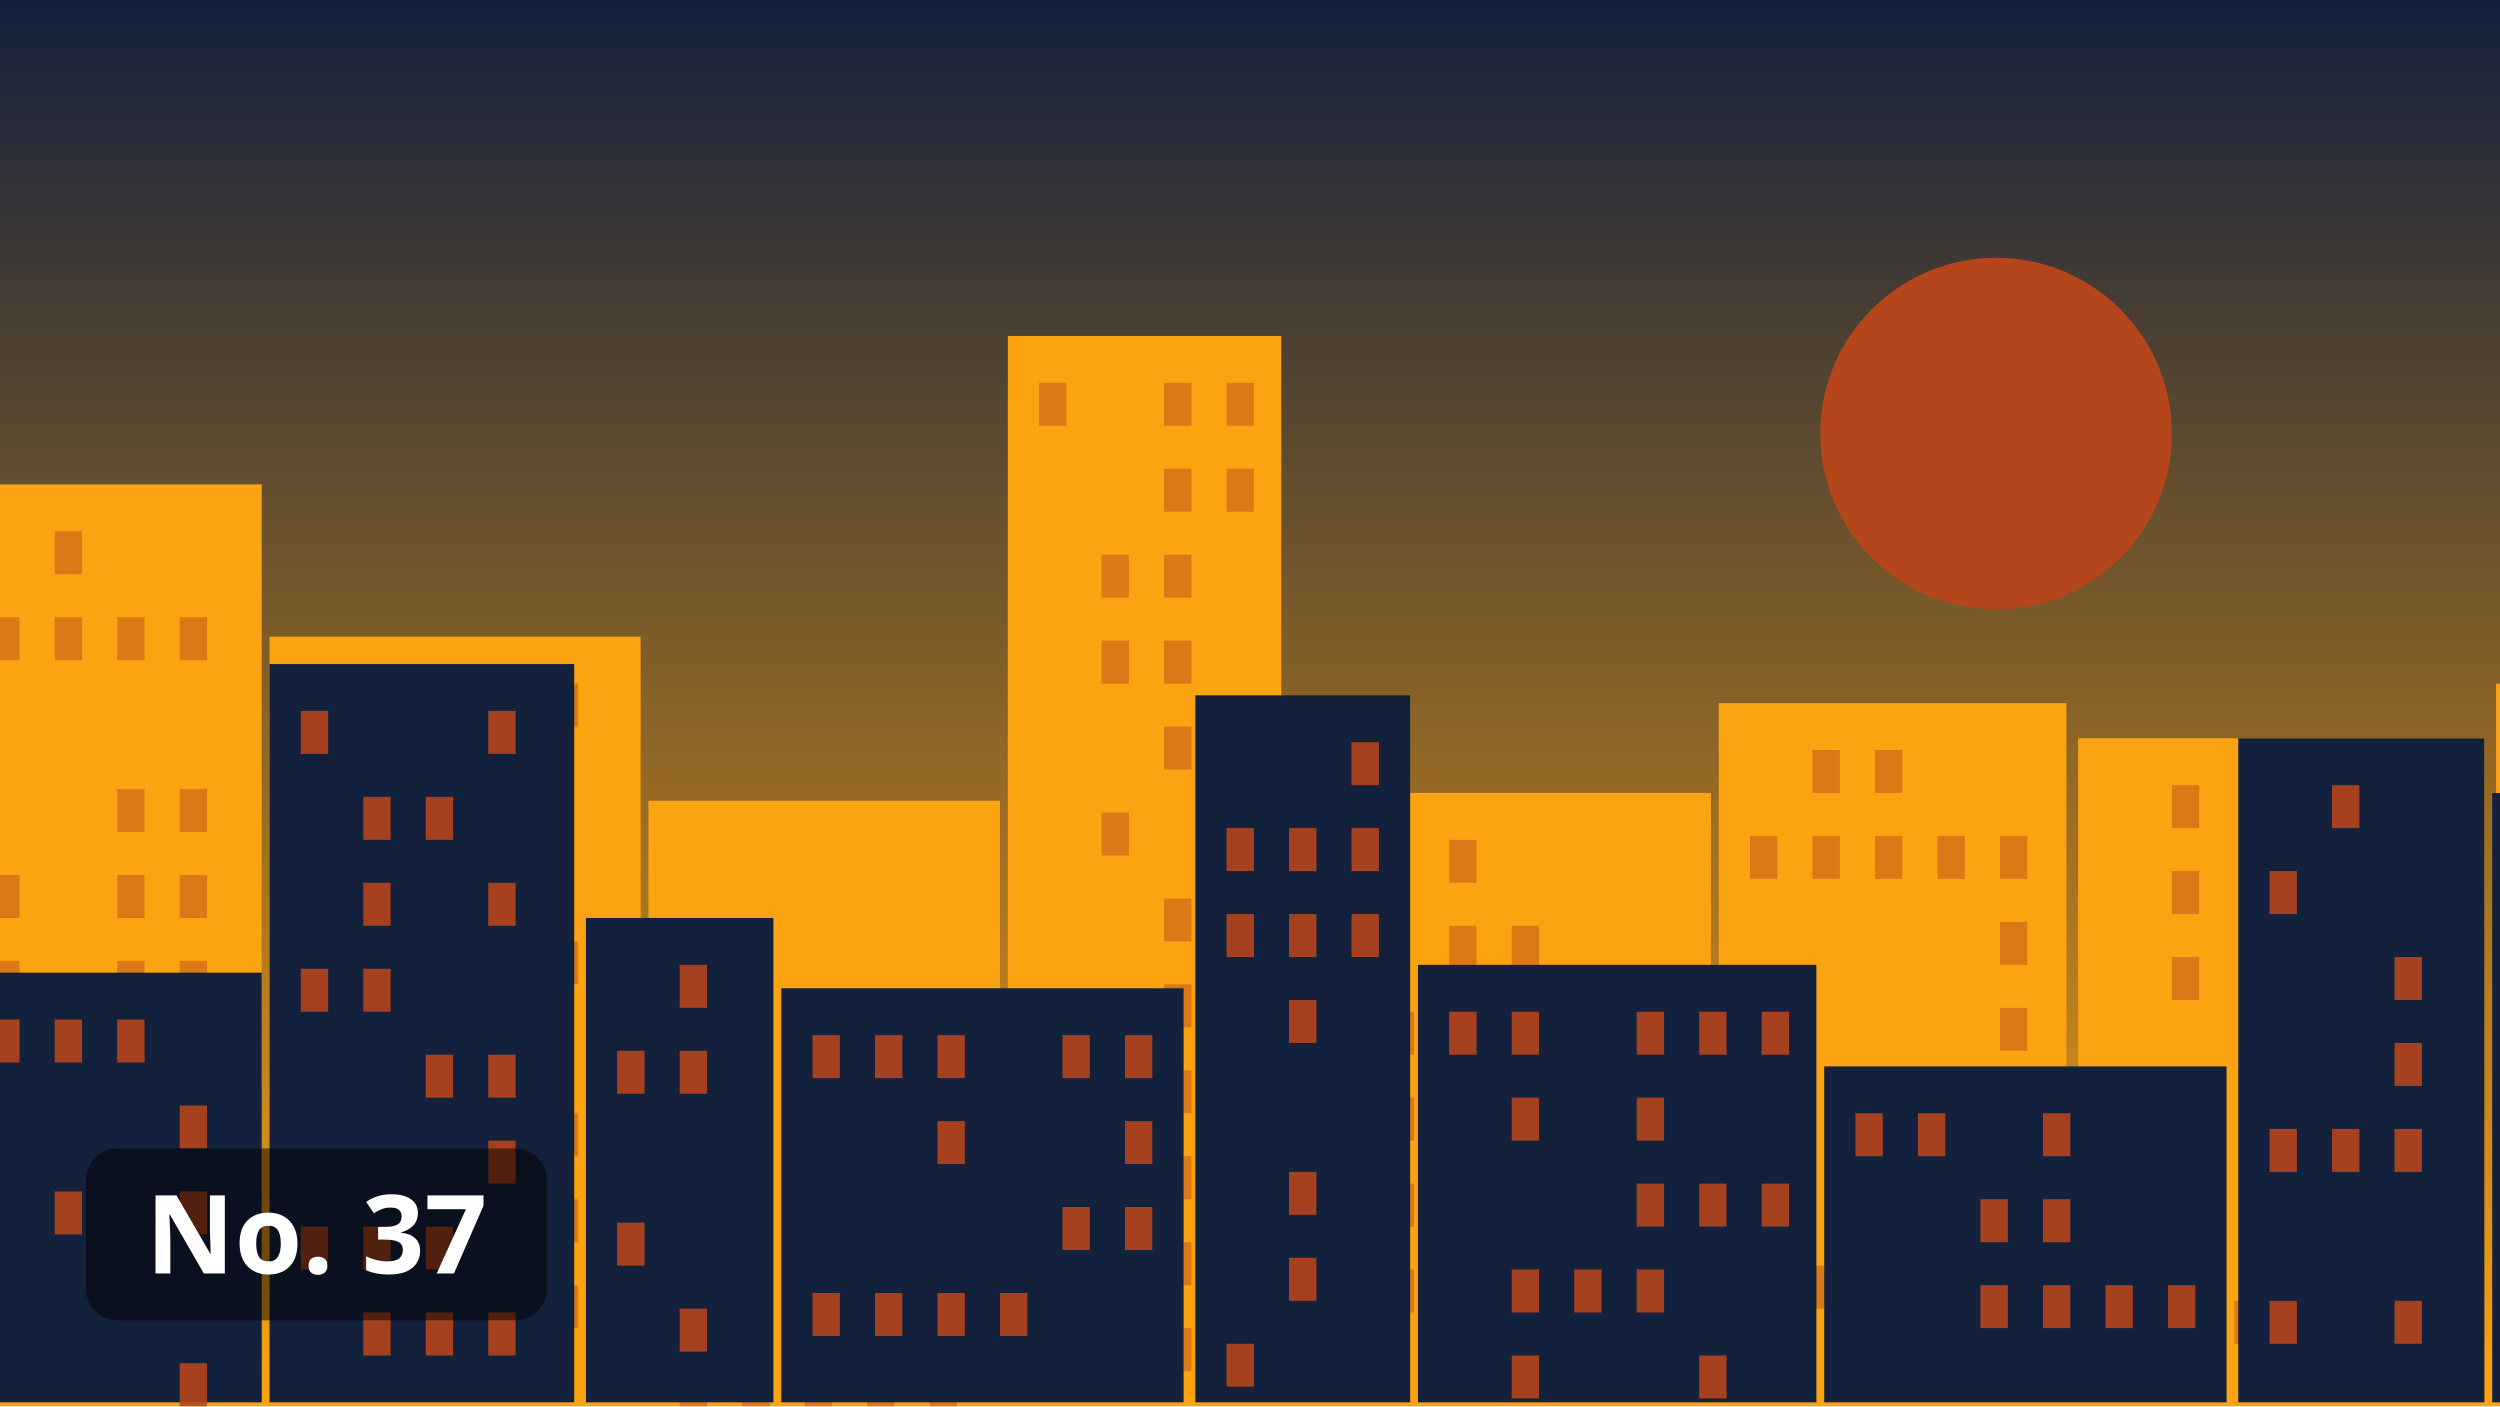
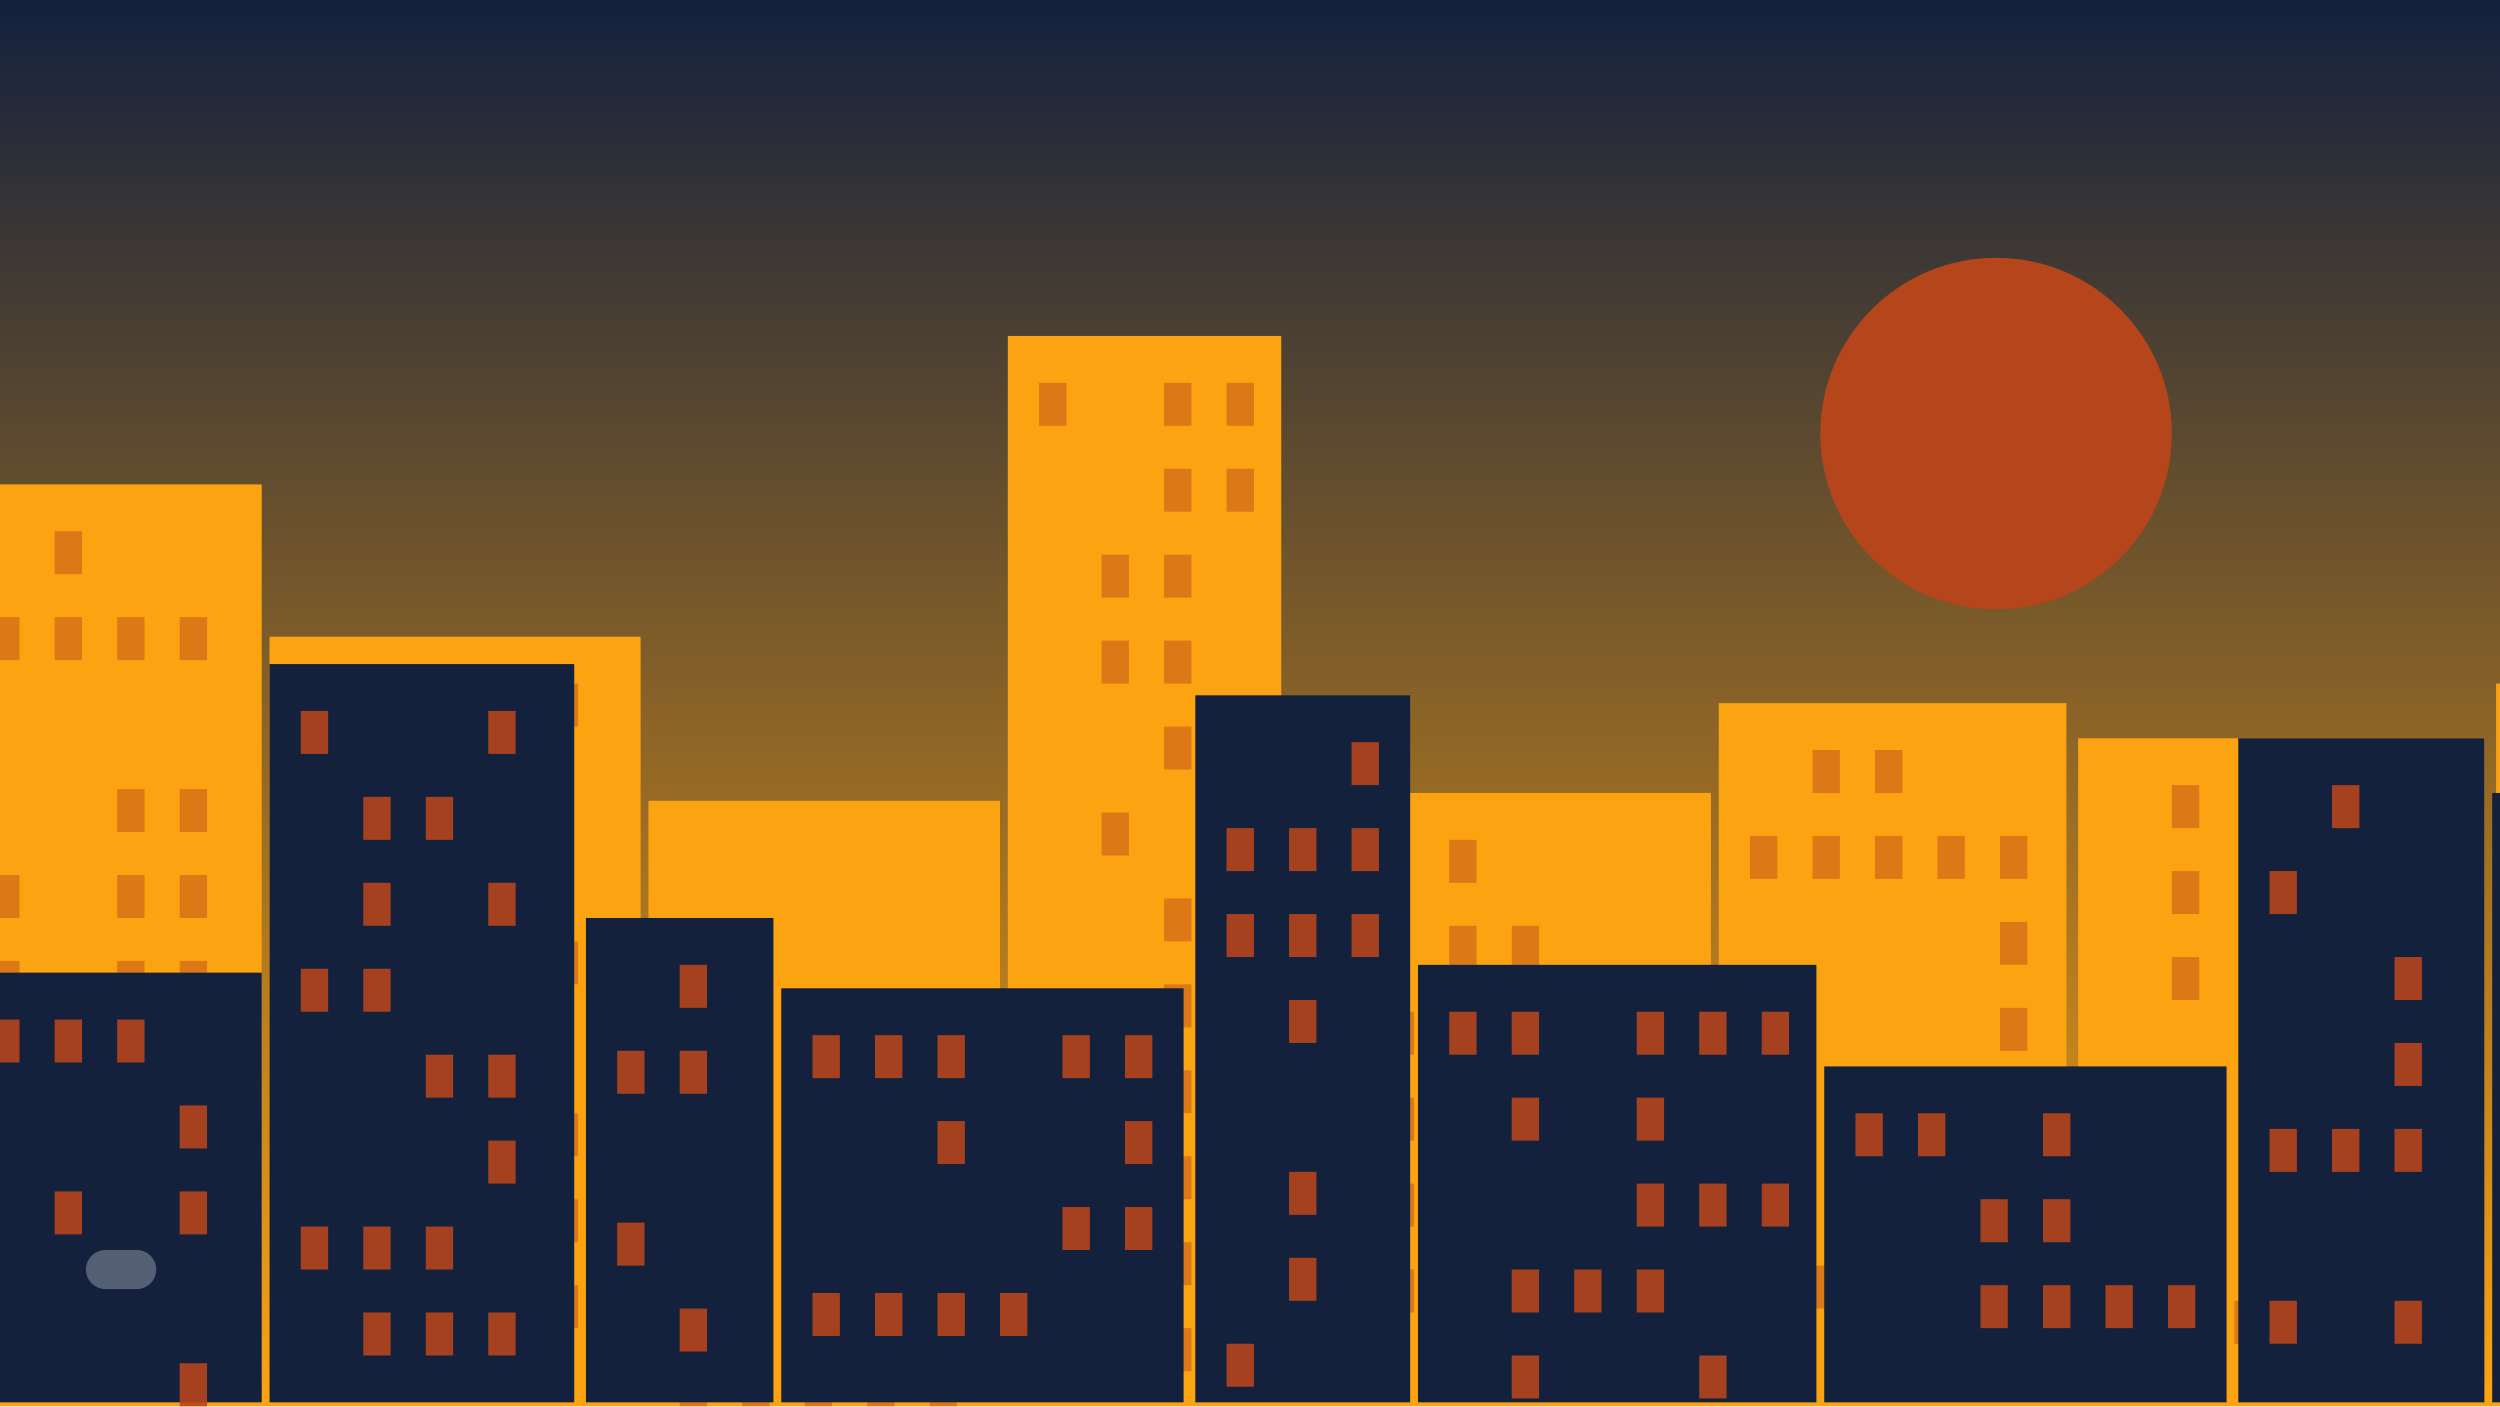
<svg xmlns="http://www.w3.org/2000/svg" width="640" height="360" viewBox="0 0 640 360">
  <defs>
    <linearGradient id="s" x1="0" y1="0" x2="0" y2="1">
      <stop offset="0" stop-color="#14213d" />
      <stop offset="1" stop-color="#fca311" />
    </linearGradient>
  </defs>
  <rect width="640" height="360" fill="url(#s)" />
  <circle cx="511" cy="111" r="45" fill="#b5451b" />
  <rect x="-10" y="124" width="77" height="235" fill="#fca311" />
  <rect x="14" y="136" width="7" height="11" fill="#b5451b" opacity="0.45" />
  <rect x="-2" y="158" width="7" height="11" fill="#b5451b" opacity="0.45" />
  <rect x="14" y="158" width="7" height="11" fill="#b5451b" opacity="0.45" />
  <rect x="30" y="158" width="7" height="11" fill="#b5451b" opacity="0.45" />
  <rect x="46" y="158" width="7" height="11" fill="#b5451b" opacity="0.45" />
  <rect x="30" y="202" width="7" height="11" fill="#b5451b" opacity="0.45" />
  <rect x="46" y="202" width="7" height="11" fill="#b5451b" opacity="0.45" />
  <rect x="-2" y="224" width="7" height="11" fill="#b5451b" opacity="0.45" />
  <rect x="30" y="224" width="7" height="11" fill="#b5451b" opacity="0.45" />
  <rect x="46" y="224" width="7" height="11" fill="#b5451b" opacity="0.45" />
  <rect x="-2" y="246" width="7" height="11" fill="#b5451b" opacity="0.45" />
  <rect x="30" y="246" width="7" height="11" fill="#b5451b" opacity="0.45" />
  <rect x="46" y="246" width="7" height="11" fill="#b5451b" opacity="0.45" />
  <rect x="30" y="268" width="7" height="11" fill="#b5451b" opacity="0.45" />
  <rect x="46" y="268" width="7" height="11" fill="#b5451b" opacity="0.45" />
  <rect x="-2" y="290" width="7" height="11" fill="#b5451b" opacity="0.45" />
  <rect x="14" y="290" width="7" height="11" fill="#b5451b" opacity="0.45" />
  <rect x="46" y="290" width="7" height="11" fill="#b5451b" opacity="0.45" />
  <rect x="-2" y="312" width="7" height="11" fill="#b5451b" opacity="0.45" />
  <rect x="14" y="312" width="7" height="11" fill="#b5451b" opacity="0.45" />
  <rect x="46" y="312" width="7" height="11" fill="#b5451b" opacity="0.45" />
  <rect x="-2" y="334" width="7" height="11" fill="#b5451b" opacity="0.45" />
  <rect x="14" y="334" width="7" height="11" fill="#b5451b" opacity="0.45" />
  <rect x="30" y="334" width="7" height="11" fill="#b5451b" opacity="0.45" />
  <rect x="46" y="334" width="7" height="11" fill="#b5451b" opacity="0.45" />
  <rect x="69" y="163" width="95" height="196" fill="#fca311" />
  <rect x="109" y="175" width="7" height="11" fill="#b5451b" opacity="0.45" />
  <rect x="125" y="175" width="7" height="11" fill="#b5451b" opacity="0.45" />
  <rect x="141" y="175" width="7" height="11" fill="#b5451b" opacity="0.45" />
  <rect x="109" y="197" width="7" height="11" fill="#b5451b" opacity="0.45" />
  <rect x="109" y="219" width="7" height="11" fill="#b5451b" opacity="0.45" />
  <rect x="125" y="219" width="7" height="11" fill="#b5451b" opacity="0.45" />
  <rect x="125" y="241" width="7" height="11" fill="#b5451b" opacity="0.45" />
  <rect x="141" y="241" width="7" height="11" fill="#b5451b" opacity="0.45" />
  <rect x="77" y="263" width="7" height="11" fill="#b5451b" opacity="0.45" />
  <rect x="109" y="263" width="7" height="11" fill="#b5451b" opacity="0.45" />
  <rect x="77" y="285" width="7" height="11" fill="#b5451b" opacity="0.45" />
  <rect x="125" y="285" width="7" height="11" fill="#b5451b" opacity="0.45" />
  <rect x="141" y="285" width="7" height="11" fill="#b5451b" opacity="0.45" />
  <rect x="93" y="307" width="7" height="11" fill="#b5451b" opacity="0.45" />
  <rect x="141" y="307" width="7" height="11" fill="#b5451b" opacity="0.45" />
  <rect x="125" y="329" width="7" height="11" fill="#b5451b" opacity="0.45" />
  <rect x="141" y="329" width="7" height="11" fill="#b5451b" opacity="0.45" />
  <rect x="166" y="205" width="90" height="154" fill="#fca311" />
  <rect x="190" y="239" width="7" height="11" fill="#b5451b" opacity="0.45" />
  <rect x="206" y="261" width="7" height="11" fill="#b5451b" opacity="0.45" />
  <rect x="222" y="261" width="7" height="11" fill="#b5451b" opacity="0.45" />
  <rect x="206" y="283" width="7" height="11" fill="#b5451b" opacity="0.45" />
  <rect x="238" y="283" width="7" height="11" fill="#b5451b" opacity="0.45" />
  <rect x="174" y="305" width="7" height="11" fill="#b5451b" opacity="0.45" />
  <rect x="190" y="327" width="7" height="11" fill="#b5451b" opacity="0.45" />
  <rect x="206" y="327" width="7" height="11" fill="#b5451b" opacity="0.45" />
  <rect x="222" y="327" width="7" height="11" fill="#b5451b" opacity="0.45" />
  <rect x="238" y="327" width="7" height="11" fill="#b5451b" opacity="0.45" />
  <rect x="174" y="349" width="7" height="11" fill="#b5451b" opacity="0.45" />
  <rect x="190" y="349" width="7" height="11" fill="#b5451b" opacity="0.45" />
  <rect x="206" y="349" width="7" height="11" fill="#b5451b" opacity="0.45" />
  <rect x="222" y="349" width="7" height="11" fill="#b5451b" opacity="0.45" />
  <rect x="238" y="349" width="7" height="11" fill="#b5451b" opacity="0.45" />
  <rect x="258" y="86" width="70" height="273" fill="#fca311" />
  <rect x="266" y="98" width="7" height="11" fill="#b5451b" opacity="0.45" />
  <rect x="298" y="98" width="7" height="11" fill="#b5451b" opacity="0.45" />
  <rect x="314" y="98" width="7" height="11" fill="#b5451b" opacity="0.45" />
  <rect x="298" y="120" width="7" height="11" fill="#b5451b" opacity="0.45" />
  <rect x="314" y="120" width="7" height="11" fill="#b5451b" opacity="0.45" />
  <rect x="282" y="142" width="7" height="11" fill="#b5451b" opacity="0.45" />
  <rect x="298" y="142" width="7" height="11" fill="#b5451b" opacity="0.45" />
  <rect x="282" y="164" width="7" height="11" fill="#b5451b" opacity="0.45" />
  <rect x="298" y="164" width="7" height="11" fill="#b5451b" opacity="0.45" />
  <rect x="298" y="186" width="7" height="11" fill="#b5451b" opacity="0.45" />
  <rect x="314" y="186" width="7" height="11" fill="#b5451b" opacity="0.45" />
  <rect x="282" y="208" width="7" height="11" fill="#b5451b" opacity="0.45" />
  <rect x="298" y="230" width="7" height="11" fill="#b5451b" opacity="0.45" />
  <rect x="314" y="230" width="7" height="11" fill="#b5451b" opacity="0.45" />
  <rect x="298" y="252" width="7" height="11" fill="#b5451b" opacity="0.45" />
  <rect x="314" y="252" width="7" height="11" fill="#b5451b" opacity="0.45" />
  <rect x="266" y="274" width="7" height="11" fill="#b5451b" opacity="0.45" />
  <rect x="298" y="274" width="7" height="11" fill="#b5451b" opacity="0.45" />
  <rect x="298" y="296" width="7" height="11" fill="#b5451b" opacity="0.45" />
  <rect x="314" y="296" width="7" height="11" fill="#b5451b" opacity="0.45" />
  <rect x="298" y="318" width="7" height="11" fill="#b5451b" opacity="0.45" />
  <rect x="298" y="340" width="7" height="11" fill="#b5451b" opacity="0.45" />
  <rect x="331" y="203" width="107" height="156" fill="#fca311" />
  <rect x="339" y="215" width="7" height="11" fill="#b5451b" opacity="0.45" />
  <rect x="371" y="215" width="7" height="11" fill="#b5451b" opacity="0.45" />
  <rect x="371" y="237" width="7" height="11" fill="#b5451b" opacity="0.45" />
  <rect x="387" y="237" width="7" height="11" fill="#b5451b" opacity="0.45" />
  <rect x="339" y="259" width="7" height="11" fill="#b5451b" opacity="0.45" />
  <rect x="355" y="259" width="7" height="11" fill="#b5451b" opacity="0.45" />
  <rect x="371" y="259" width="7" height="11" fill="#b5451b" opacity="0.45" />
  <rect x="419" y="259" width="7" height="11" fill="#b5451b" opacity="0.45" />
  <rect x="355" y="281" width="7" height="11" fill="#b5451b" opacity="0.45" />
  <rect x="403" y="281" width="7" height="11" fill="#b5451b" opacity="0.45" />
  <rect x="339" y="303" width="7" height="11" fill="#b5451b" opacity="0.45" />
  <rect x="355" y="303" width="7" height="11" fill="#b5451b" opacity="0.45" />
  <rect x="371" y="303" width="7" height="11" fill="#b5451b" opacity="0.45" />
  <rect x="387" y="303" width="7" height="11" fill="#b5451b" opacity="0.45" />
  <rect x="419" y="303" width="7" height="11" fill="#b5451b" opacity="0.45" />
  <rect x="339" y="325" width="7" height="11" fill="#b5451b" opacity="0.45" />
  <rect x="355" y="325" width="7" height="11" fill="#b5451b" opacity="0.45" />
  <rect x="371" y="325" width="7" height="11" fill="#b5451b" opacity="0.45" />
  <rect x="387" y="325" width="7" height="11" fill="#b5451b" opacity="0.45" />
  <rect x="339" y="347" width="7" height="11" fill="#b5451b" opacity="0.45" />
  <rect x="440" y="180" width="89" height="179" fill="#fca311" />
  <rect x="464" y="192" width="7" height="11" fill="#b5451b" opacity="0.45" />
  <rect x="480" y="192" width="7" height="11" fill="#b5451b" opacity="0.45" />
  <rect x="448" y="214" width="7" height="11" fill="#b5451b" opacity="0.45" />
  <rect x="464" y="214" width="7" height="11" fill="#b5451b" opacity="0.45" />
  <rect x="480" y="214" width="7" height="11" fill="#b5451b" opacity="0.45" />
  <rect x="496" y="214" width="7" height="11" fill="#b5451b" opacity="0.45" />
  <rect x="512" y="214" width="7" height="11" fill="#b5451b" opacity="0.45" />
  <rect x="512" y="236" width="7" height="11" fill="#b5451b" opacity="0.45" />
  <rect x="512" y="258" width="7" height="11" fill="#b5451b" opacity="0.45" />
  <rect x="448" y="280" width="7" height="11" fill="#b5451b" opacity="0.45" />
  <rect x="496" y="280" width="7" height="11" fill="#b5451b" opacity="0.45" />
  <rect x="512" y="280" width="7" height="11" fill="#b5451b" opacity="0.45" />
  <rect x="480" y="302" width="7" height="11" fill="#b5451b" opacity="0.45" />
  <rect x="512" y="302" width="7" height="11" fill="#b5451b" opacity="0.45" />
  <rect x="464" y="324" width="7" height="11" fill="#b5451b" opacity="0.45" />
  <rect x="448" y="346" width="7" height="11" fill="#b5451b" opacity="0.45" />
  <rect x="532" y="189" width="104" height="170" fill="#fca311" />
  <rect x="556" y="201" width="7" height="11" fill="#b5451b" opacity="0.45" />
  <rect x="588" y="201" width="7" height="11" fill="#b5451b" opacity="0.45" />
  <rect x="556" y="223" width="7" height="11" fill="#b5451b" opacity="0.45" />
  <rect x="588" y="223" width="7" height="11" fill="#b5451b" opacity="0.45" />
  <rect x="556" y="245" width="7" height="11" fill="#b5451b" opacity="0.45" />
  <rect x="588" y="245" width="7" height="11" fill="#b5451b" opacity="0.45" />
  <rect x="620" y="245" width="7" height="11" fill="#b5451b" opacity="0.45" />
  <rect x="604" y="267" width="7" height="11" fill="#b5451b" opacity="0.45" />
  <rect x="620" y="267" width="7" height="11" fill="#b5451b" opacity="0.45" />
  <rect x="556" y="289" width="7" height="11" fill="#b5451b" opacity="0.45" />
  <rect x="588" y="289" width="7" height="11" fill="#b5451b" opacity="0.45" />
  <rect x="556" y="311" width="7" height="11" fill="#b5451b" opacity="0.45" />
  <rect x="620" y="311" width="7" height="11" fill="#b5451b" opacity="0.45" />
  <rect x="540" y="333" width="7" height="11" fill="#b5451b" opacity="0.45" />
  <rect x="556" y="333" width="7" height="11" fill="#b5451b" opacity="0.45" />
  <rect x="572" y="333" width="7" height="11" fill="#b5451b" opacity="0.45" />
  <rect x="639" y="175" width="54" height="184" fill="#fca311" />
  <rect x="647" y="231" width="7" height="11" fill="#b5451b" opacity="0.45" />
  <rect x="663" y="231" width="7" height="11" fill="#b5451b" opacity="0.45" />
  <rect x="679" y="231" width="7" height="11" fill="#b5451b" opacity="0.45" />
  <rect x="663" y="253" width="7" height="11" fill="#b5451b" opacity="0.45" />
  <rect x="679" y="253" width="7" height="11" fill="#b5451b" opacity="0.45" />
  <rect x="647" y="275" width="7" height="11" fill="#b5451b" opacity="0.45" />
  <rect x="679" y="275" width="7" height="11" fill="#b5451b" opacity="0.45" />
  <rect x="679" y="297" width="7" height="11" fill="#b5451b" opacity="0.45" />
  <rect x="647" y="319" width="7" height="11" fill="#b5451b" opacity="0.45" />
  <rect x="679" y="319" width="7" height="11" fill="#b5451b" opacity="0.45" />
  <rect x="647" y="341" width="7" height="11" fill="#b5451b" opacity="0.45" />
  <rect x="679" y="341" width="7" height="11" fill="#b5451b" opacity="0.45" />
  <rect x="-10" y="249" width="77" height="110" fill="#14213d" />
  <rect x="-2" y="261" width="7" height="11" fill="#b5451b" opacity="0.9" />
  <rect x="14" y="261" width="7" height="11" fill="#b5451b" opacity="0.9" />
  <rect x="30" y="261" width="7" height="11" fill="#b5451b" opacity="0.9" />
  <rect x="46" y="283" width="7" height="11" fill="#b5451b" opacity="0.9" />
  <rect x="14" y="305" width="7" height="11" fill="#b5451b" opacity="0.9" />
  <rect x="46" y="305" width="7" height="11" fill="#b5451b" opacity="0.9" />
  <rect x="46" y="349" width="7" height="11" fill="#b5451b" opacity="0.9" />
  <rect x="69" y="170" width="78" height="189" fill="#14213d" />
  <rect x="77" y="182" width="7" height="11" fill="#b5451b" opacity="0.9" />
  <rect x="125" y="182" width="7" height="11" fill="#b5451b" opacity="0.9" />
  <rect x="93" y="204" width="7" height="11" fill="#b5451b" opacity="0.9" />
  <rect x="109" y="204" width="7" height="11" fill="#b5451b" opacity="0.9" />
  <rect x="93" y="226" width="7" height="11" fill="#b5451b" opacity="0.9" />
  <rect x="125" y="226" width="7" height="11" fill="#b5451b" opacity="0.9" />
  <rect x="77" y="248" width="7" height="11" fill="#b5451b" opacity="0.9" />
  <rect x="93" y="248" width="7" height="11" fill="#b5451b" opacity="0.9" />
  <rect x="109" y="270" width="7" height="11" fill="#b5451b" opacity="0.9" />
  <rect x="125" y="270" width="7" height="11" fill="#b5451b" opacity="0.9" />
  <rect x="125" y="292" width="7" height="11" fill="#b5451b" opacity="0.9" />
  <rect x="77" y="314" width="7" height="11" fill="#b5451b" opacity="0.9" />
  <rect x="93" y="314" width="7" height="11" fill="#b5451b" opacity="0.9" />
  <rect x="109" y="314" width="7" height="11" fill="#b5451b" opacity="0.9" />
  <rect x="93" y="336" width="7" height="11" fill="#b5451b" opacity="0.9" />
  <rect x="109" y="336" width="7" height="11" fill="#b5451b" opacity="0.9" />
  <rect x="125" y="336" width="7" height="11" fill="#b5451b" opacity="0.9" />
  <rect x="150" y="235" width="48" height="124" fill="#14213d" />
  <rect x="174" y="247" width="7" height="11" fill="#b5451b" opacity="0.9" />
  <rect x="158" y="269" width="7" height="11" fill="#b5451b" opacity="0.9" />
  <rect x="174" y="269" width="7" height="11" fill="#b5451b" opacity="0.9" />
  <rect x="158" y="313" width="7" height="11" fill="#b5451b" opacity="0.9" />
  <rect x="174" y="335" width="7" height="11" fill="#b5451b" opacity="0.9" />
  <rect x="200" y="253" width="103" height="106" fill="#14213d" />
  <rect x="208" y="265" width="7" height="11" fill="#b5451b" opacity="0.9" />
  <rect x="224" y="265" width="7" height="11" fill="#b5451b" opacity="0.9" />
  <rect x="240" y="265" width="7" height="11" fill="#b5451b" opacity="0.9" />
  <rect x="272" y="265" width="7" height="11" fill="#b5451b" opacity="0.9" />
  <rect x="288" y="265" width="7" height="11" fill="#b5451b" opacity="0.9" />
  <rect x="240" y="287" width="7" height="11" fill="#b5451b" opacity="0.9" />
  <rect x="288" y="287" width="7" height="11" fill="#b5451b" opacity="0.9" />
  <rect x="272" y="309" width="7" height="11" fill="#b5451b" opacity="0.9" />
  <rect x="288" y="309" width="7" height="11" fill="#b5451b" opacity="0.9" />
  <rect x="208" y="331" width="7" height="11" fill="#b5451b" opacity="0.9" />
  <rect x="224" y="331" width="7" height="11" fill="#b5451b" opacity="0.9" />
  <rect x="240" y="331" width="7" height="11" fill="#b5451b" opacity="0.9" />
  <rect x="256" y="331" width="7" height="11" fill="#b5451b" opacity="0.9" />
  <rect x="306" y="178" width="55" height="181" fill="#14213d" />
  <rect x="346" y="190" width="7" height="11" fill="#b5451b" opacity="0.9" />
  <rect x="314" y="212" width="7" height="11" fill="#b5451b" opacity="0.9" />
  <rect x="330" y="212" width="7" height="11" fill="#b5451b" opacity="0.9" />
  <rect x="346" y="212" width="7" height="11" fill="#b5451b" opacity="0.9" />
  <rect x="314" y="234" width="7" height="11" fill="#b5451b" opacity="0.9" />
  <rect x="330" y="234" width="7" height="11" fill="#b5451b" opacity="0.9" />
  <rect x="346" y="234" width="7" height="11" fill="#b5451b" opacity="0.9" />
  <rect x="330" y="256" width="7" height="11" fill="#b5451b" opacity="0.9" />
  <rect x="330" y="300" width="7" height="11" fill="#b5451b" opacity="0.9" />
  <rect x="330" y="322" width="7" height="11" fill="#b5451b" opacity="0.9" />
  <rect x="314" y="344" width="7" height="11" fill="#b5451b" opacity="0.9" />
  <rect x="363" y="247" width="102" height="112" fill="#14213d" />
  <rect x="371" y="259" width="7" height="11" fill="#b5451b" opacity="0.9" />
  <rect x="387" y="259" width="7" height="11" fill="#b5451b" opacity="0.9" />
  <rect x="419" y="259" width="7" height="11" fill="#b5451b" opacity="0.9" />
  <rect x="435" y="259" width="7" height="11" fill="#b5451b" opacity="0.9" />
  <rect x="451" y="259" width="7" height="11" fill="#b5451b" opacity="0.9" />
  <rect x="387" y="281" width="7" height="11" fill="#b5451b" opacity="0.9" />
  <rect x="419" y="281" width="7" height="11" fill="#b5451b" opacity="0.9" />
  <rect x="419" y="303" width="7" height="11" fill="#b5451b" opacity="0.9" />
  <rect x="435" y="303" width="7" height="11" fill="#b5451b" opacity="0.9" />
  <rect x="451" y="303" width="7" height="11" fill="#b5451b" opacity="0.9" />
  <rect x="387" y="325" width="7" height="11" fill="#b5451b" opacity="0.9" />
  <rect x="403" y="325" width="7" height="11" fill="#b5451b" opacity="0.9" />
  <rect x="419" y="325" width="7" height="11" fill="#b5451b" opacity="0.9" />
  <rect x="387" y="347" width="7" height="11" fill="#b5451b" opacity="0.9" />
  <rect x="435" y="347" width="7" height="11" fill="#b5451b" opacity="0.9" />
  <rect x="467" y="273" width="103" height="86" fill="#14213d" />
  <rect x="475" y="285" width="7" height="11" fill="#b5451b" opacity="0.9" />
  <rect x="491" y="285" width="7" height="11" fill="#b5451b" opacity="0.9" />
  <rect x="523" y="285" width="7" height="11" fill="#b5451b" opacity="0.9" />
  <rect x="507" y="307" width="7" height="11" fill="#b5451b" opacity="0.9" />
  <rect x="523" y="307" width="7" height="11" fill="#b5451b" opacity="0.9" />
  <rect x="507" y="329" width="7" height="11" fill="#b5451b" opacity="0.9" />
  <rect x="523" y="329" width="7" height="11" fill="#b5451b" opacity="0.9" />
  <rect x="539" y="329" width="7" height="11" fill="#b5451b" opacity="0.9" />
  <rect x="555" y="329" width="7" height="11" fill="#b5451b" opacity="0.9" />
  <rect x="573" y="189" width="63" height="170" fill="#14213d" />
  <rect x="597" y="201" width="7" height="11" fill="#b5451b" opacity="0.9" />
  <rect x="581" y="223" width="7" height="11" fill="#b5451b" opacity="0.9" />
  <rect x="613" y="245" width="7" height="11" fill="#b5451b" opacity="0.9" />
  <rect x="613" y="267" width="7" height="11" fill="#b5451b" opacity="0.9" />
  <rect x="581" y="289" width="7" height="11" fill="#b5451b" opacity="0.9" />
  <rect x="597" y="289" width="7" height="11" fill="#b5451b" opacity="0.9" />
  <rect x="613" y="289" width="7" height="11" fill="#b5451b" opacity="0.9" />
  <rect x="581" y="333" width="7" height="11" fill="#b5451b" opacity="0.9" />
  <rect x="613" y="333" width="7" height="11" fill="#b5451b" opacity="0.9" />
  <rect x="638" y="203" width="71" height="156" fill="#14213d" />
  <rect x="678" y="215" width="7" height="11" fill="#b5451b" opacity="0.9" />
  <rect x="694" y="215" width="7" height="11" fill="#b5451b" opacity="0.9" />
  <rect x="662" y="237" width="7" height="11" fill="#b5451b" opacity="0.9" />
  <rect x="678" y="237" width="7" height="11" fill="#b5451b" opacity="0.9" />
  <rect x="694" y="237" width="7" height="11" fill="#b5451b" opacity="0.9" />
  <rect x="646" y="259" width="7" height="11" fill="#b5451b" opacity="0.9" />
  <rect x="662" y="259" width="7" height="11" fill="#b5451b" opacity="0.9" />
  <rect x="646" y="281" width="7" height="11" fill="#b5451b" opacity="0.9" />
  <rect x="662" y="281" width="7" height="11" fill="#b5451b" opacity="0.9" />
  <rect x="646" y="303" width="7" height="11" fill="#b5451b" opacity="0.9" />
  <rect x="662" y="303" width="7" height="11" fill="#b5451b" opacity="0.9" />
  <rect x="694" y="303" width="7" height="11" fill="#b5451b" opacity="0.9" />
  <rect x="678" y="325" width="7" height="11" fill="#b5451b" opacity="0.9" />
  <rect x="646" y="347" width="7" height="11" fill="#b5451b" opacity="0.9" />
  <rect x="678" y="347" width="7" height="11" fill="#b5451b" opacity="0.9" />
  <rect x="694" y="347" width="7" height="11" fill="#b5451b" opacity="0.9" />
-   <g font-family="sans-serif" font-weight="800">
-     <rect x="22" y="294" width="118" height="44" rx="8" fill="#000" opacity="0.5" />
-     <text x="81" y="326" font-size="28" fill="#fff" text-anchor="middle">No. 37</text>
-   </g>
+   <rect x="22" y="320" width="18" height="10" rx="5" fill="#fff" opacity="0.28" />
</svg>
